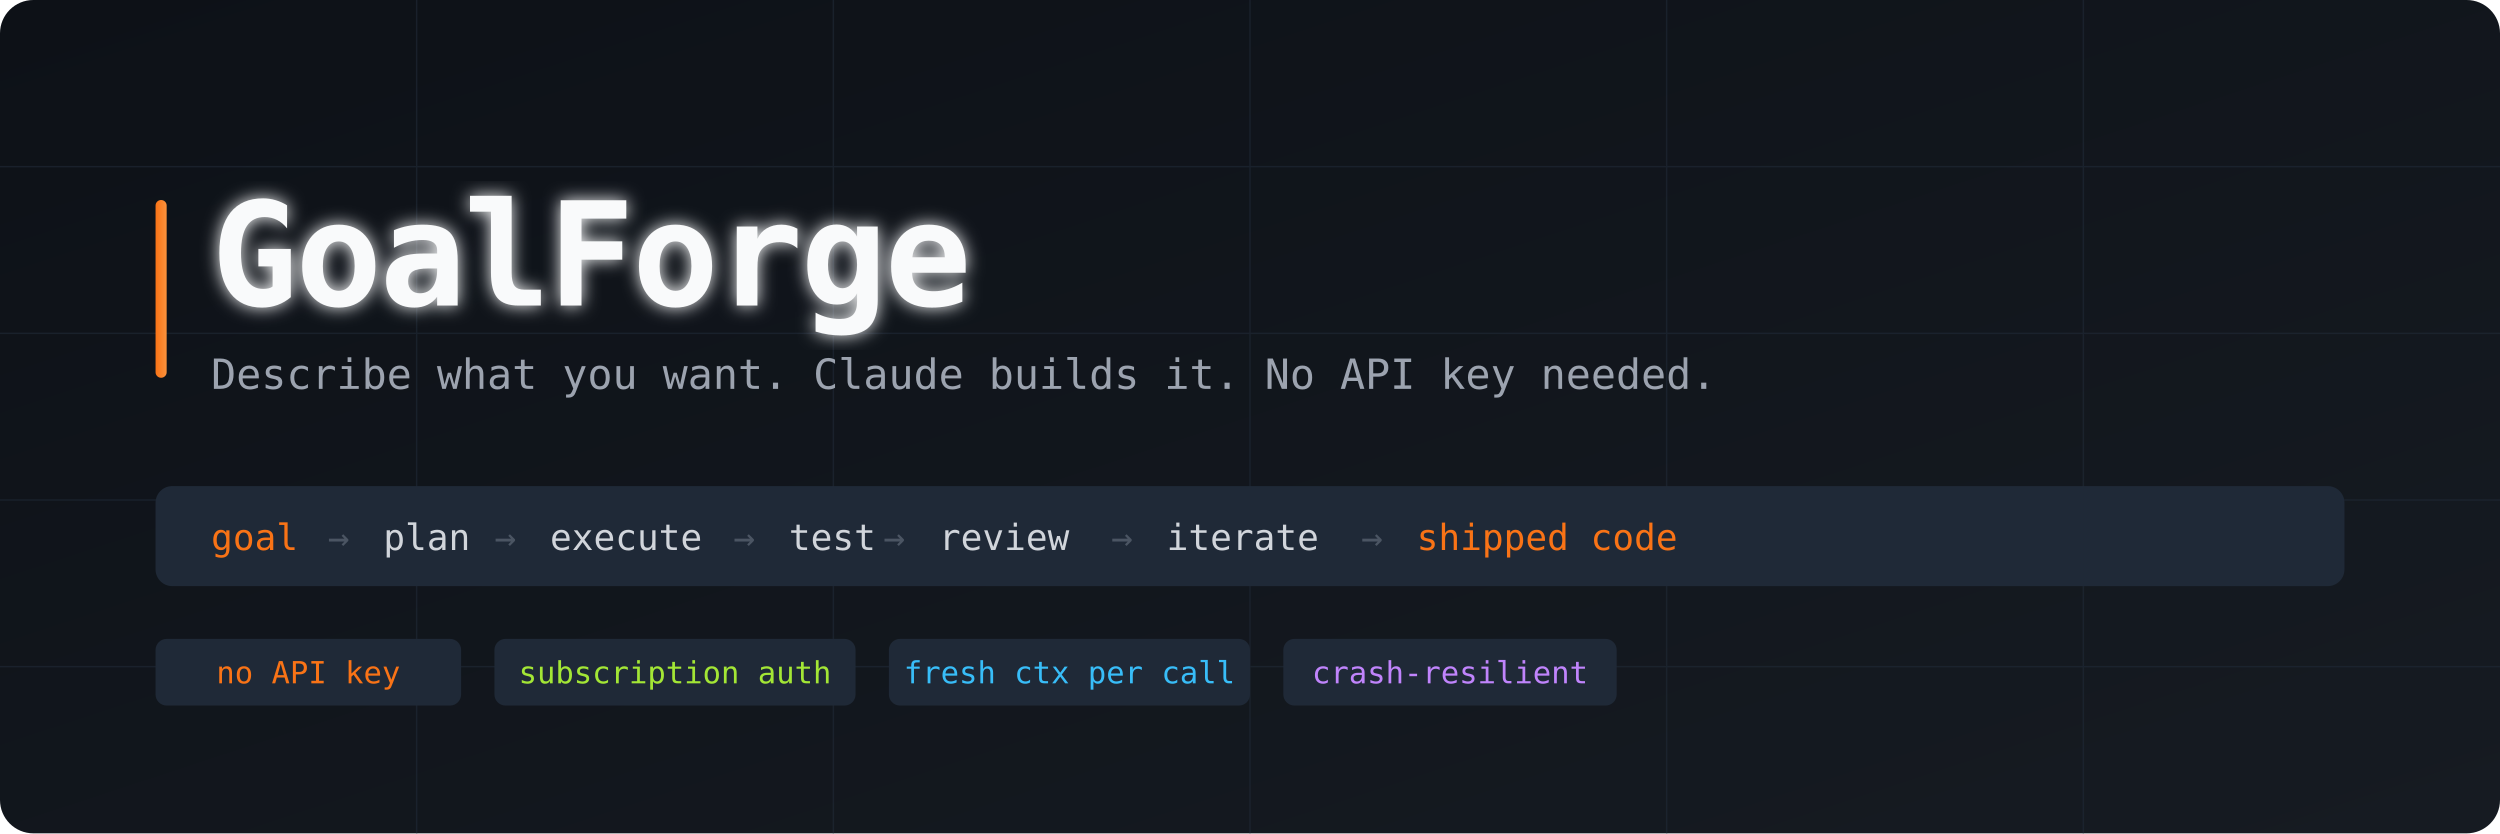
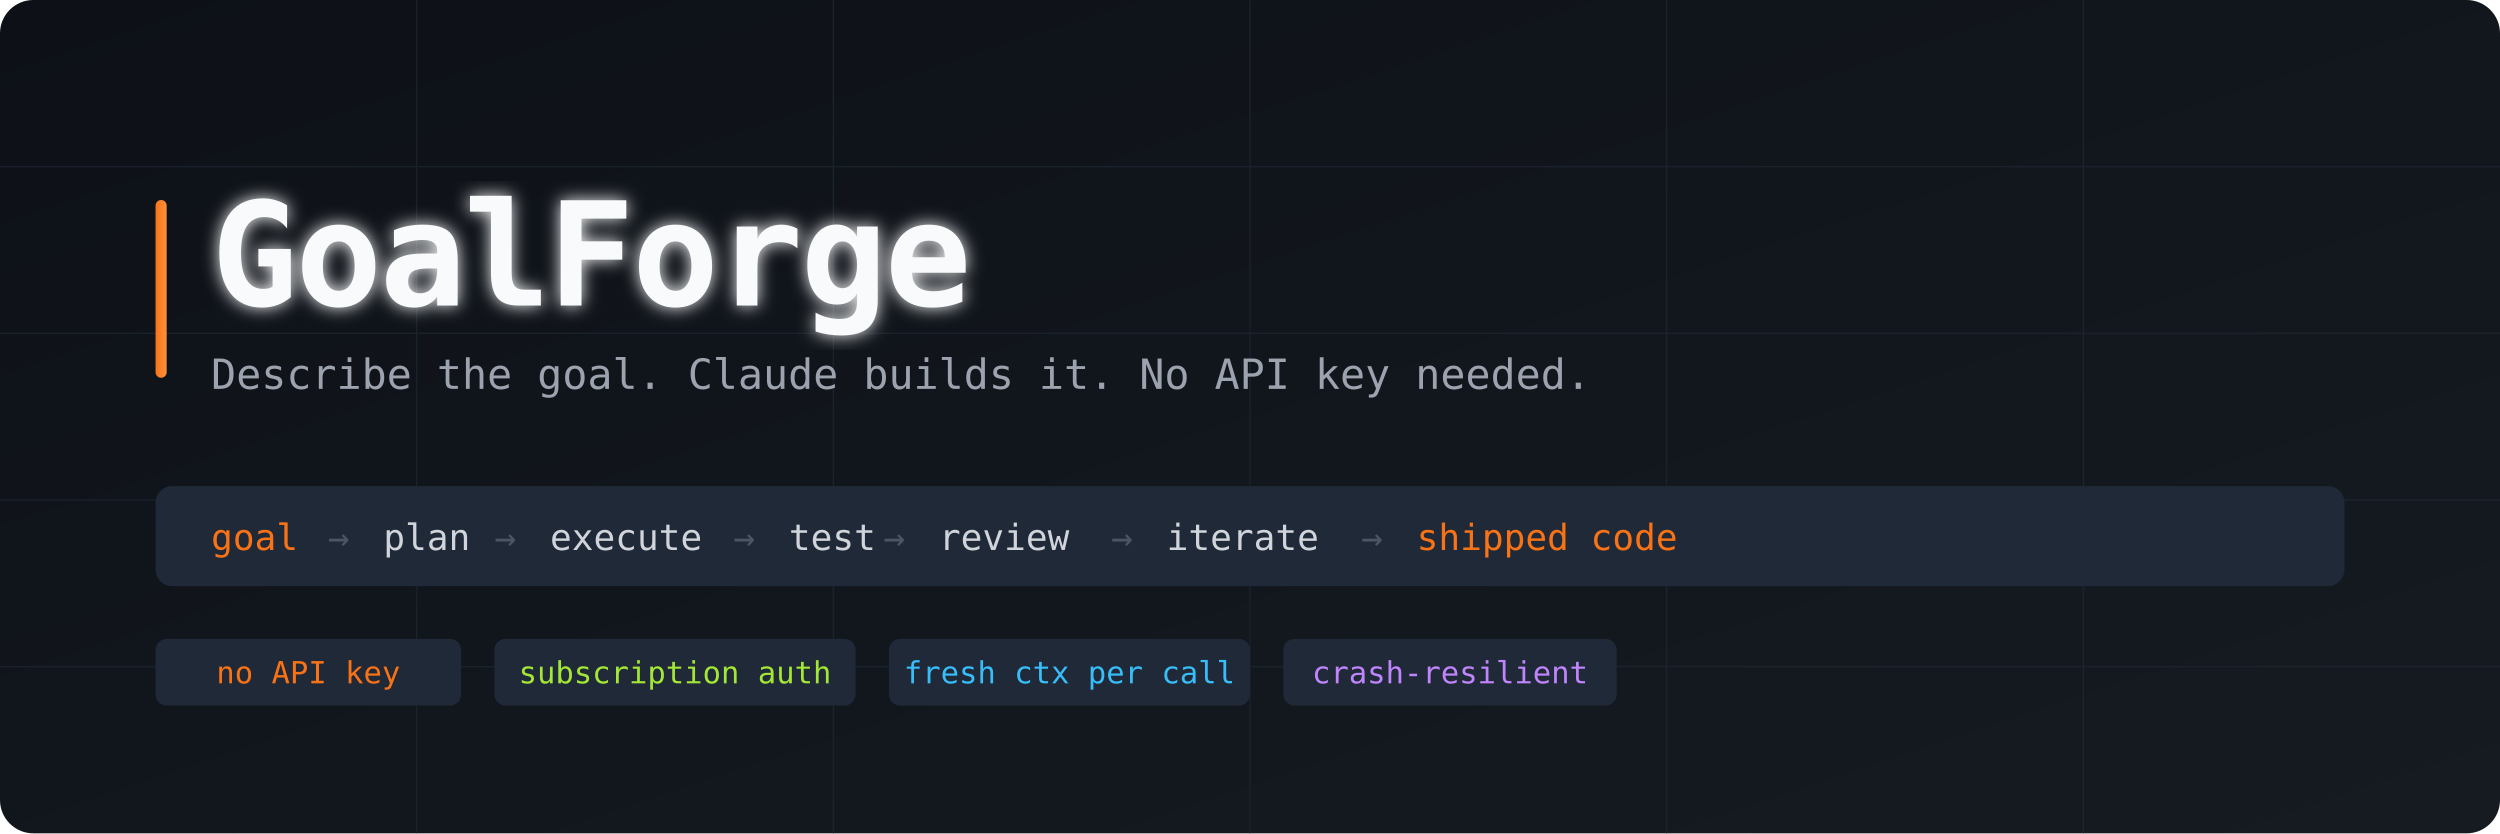
<svg xmlns="http://www.w3.org/2000/svg" viewBox="0 0 900 300" width="900" height="300">
  <defs>
    <linearGradient id="bg" x1="0%" y1="0%" x2="100%" y2="100%">
      <stop offset="0%" style="stop-color:#0d1117" />
      <stop offset="100%" style="stop-color:#161b22" />
    </linearGradient>
    <linearGradient id="accent" x1="0%" y1="0%" x2="100%" y2="0%">
      <stop offset="0%" style="stop-color:#f97316" />
      <stop offset="100%" style="stop-color:#fb923c" />
    </linearGradient>
    <filter id="glow">
      <feGaussianBlur stdDeviation="3" result="blur" />
      <feMerge>
        <feMergeNode in="blur" />
        <feMergeNode in="SourceGraphic" />
      </feMerge>
    </filter>
  </defs>
  <rect width="900" height="300" fill="url(#bg)" rx="12" />
  <g stroke="#1f2937" stroke-width="0.5" opacity="0.6">
    <line x1="0" y1="60" x2="900" y2="60" />
    <line x1="0" y1="120" x2="900" y2="120" />
    <line x1="0" y1="180" x2="900" y2="180" />
    <line x1="0" y1="240" x2="900" y2="240" />
    <line x1="150" y1="0" x2="150" y2="300" />
    <line x1="300" y1="0" x2="300" y2="300" />
    <line x1="450" y1="0" x2="450" y2="300" />
    <line x1="600" y1="0" x2="600" y2="300" />
    <line x1="750" y1="0" x2="750" y2="300" />
  </g>
  <rect x="56" y="72" width="4" height="64" fill="url(#accent)" rx="2" />
  <text x="76" y="110" font-family="'SF Mono', 'Fira Code', monospace" font-size="52" font-weight="700" fill="#f9fafb" letter-spacing="-1" filter="url(#glow)">GoalForge</text>
-   <text x="76" y="140" font-family="'SF Mono', 'Fira Code', monospace" font-size="15" fill="#9ca3af">Describe what you want. Claude builds it. No API key needed.</text>
+   <text x="76" y="140" font-family="'SF Mono', 'Fira Code', monospace" font-size="15" fill="#9ca3af">Describe the goal. Claude builds it. No API key needed.</text>
  <rect x="56" y="175" width="788" height="36" fill="#1f2937" rx="6" />
  <text x="76" y="198" font-family="'SF Mono', 'Fira Code', monospace" font-size="13" fill="#f97316">goal</text>
  <text x="118" y="198" font-family="'SF Mono', 'Fira Code', monospace" font-size="13" fill="#4b5563">→</text>
  <text x="138" y="198" font-family="'SF Mono', 'Fira Code', monospace" font-size="13" fill="#d1d5db">plan</text>
  <text x="178" y="198" font-family="'SF Mono', 'Fira Code', monospace" font-size="13" fill="#4b5563">→</text>
  <text x="198" y="198" font-family="'SF Mono', 'Fira Code', monospace" font-size="13" fill="#d1d5db">execute</text>
  <text x="264" y="198" font-family="'SF Mono', 'Fira Code', monospace" font-size="13" fill="#4b5563">→</text>
  <text x="284" y="198" font-family="'SF Mono', 'Fira Code', monospace" font-size="13" fill="#d1d5db">test</text>
  <text x="318" y="198" font-family="'SF Mono', 'Fira Code', monospace" font-size="13" fill="#4b5563">→</text>
  <text x="338" y="198" font-family="'SF Mono', 'Fira Code', monospace" font-size="13" fill="#d1d5db">review</text>
  <text x="400" y="198" font-family="'SF Mono', 'Fira Code', monospace" font-size="13" fill="#4b5563">→</text>
  <text x="420" y="198" font-family="'SF Mono', 'Fira Code', monospace" font-size="13" fill="#d1d5db">iterate</text>
  <text x="490" y="198" font-family="'SF Mono', 'Fira Code', monospace" font-size="13" fill="#4b5563">→</text>
  <text x="510" y="198" font-family="'SF Mono', 'Fira Code', monospace" font-size="13" fill="#f97316">shipped code</text>
  <rect x="56" y="230" width="110" height="24" fill="#1f2937" rx="4" />
  <text x="111" y="246" font-family="'SF Mono', 'Fira Code', monospace" font-size="11" fill="#f97316" text-anchor="middle">no API key</text>
  <rect x="178" y="230" width="130" height="24" fill="#1f2937" rx="4" />
  <text x="243" y="246" font-family="'SF Mono', 'Fira Code', monospace" font-size="11" fill="#a3e635" text-anchor="middle">subscription auth</text>
  <rect x="320" y="230" width="130" height="24" fill="#1f2937" rx="4" />
  <text x="385" y="246" font-family="'SF Mono', 'Fira Code', monospace" font-size="11" fill="#38bdf8" text-anchor="middle">fresh ctx per call</text>
  <rect x="462" y="230" width="120" height="24" fill="#1f2937" rx="4" />
  <text x="522" y="246" font-family="'SF Mono', 'Fira Code', monospace" font-size="11" fill="#c084fc" text-anchor="middle">crash-resilient</text>
</svg>
